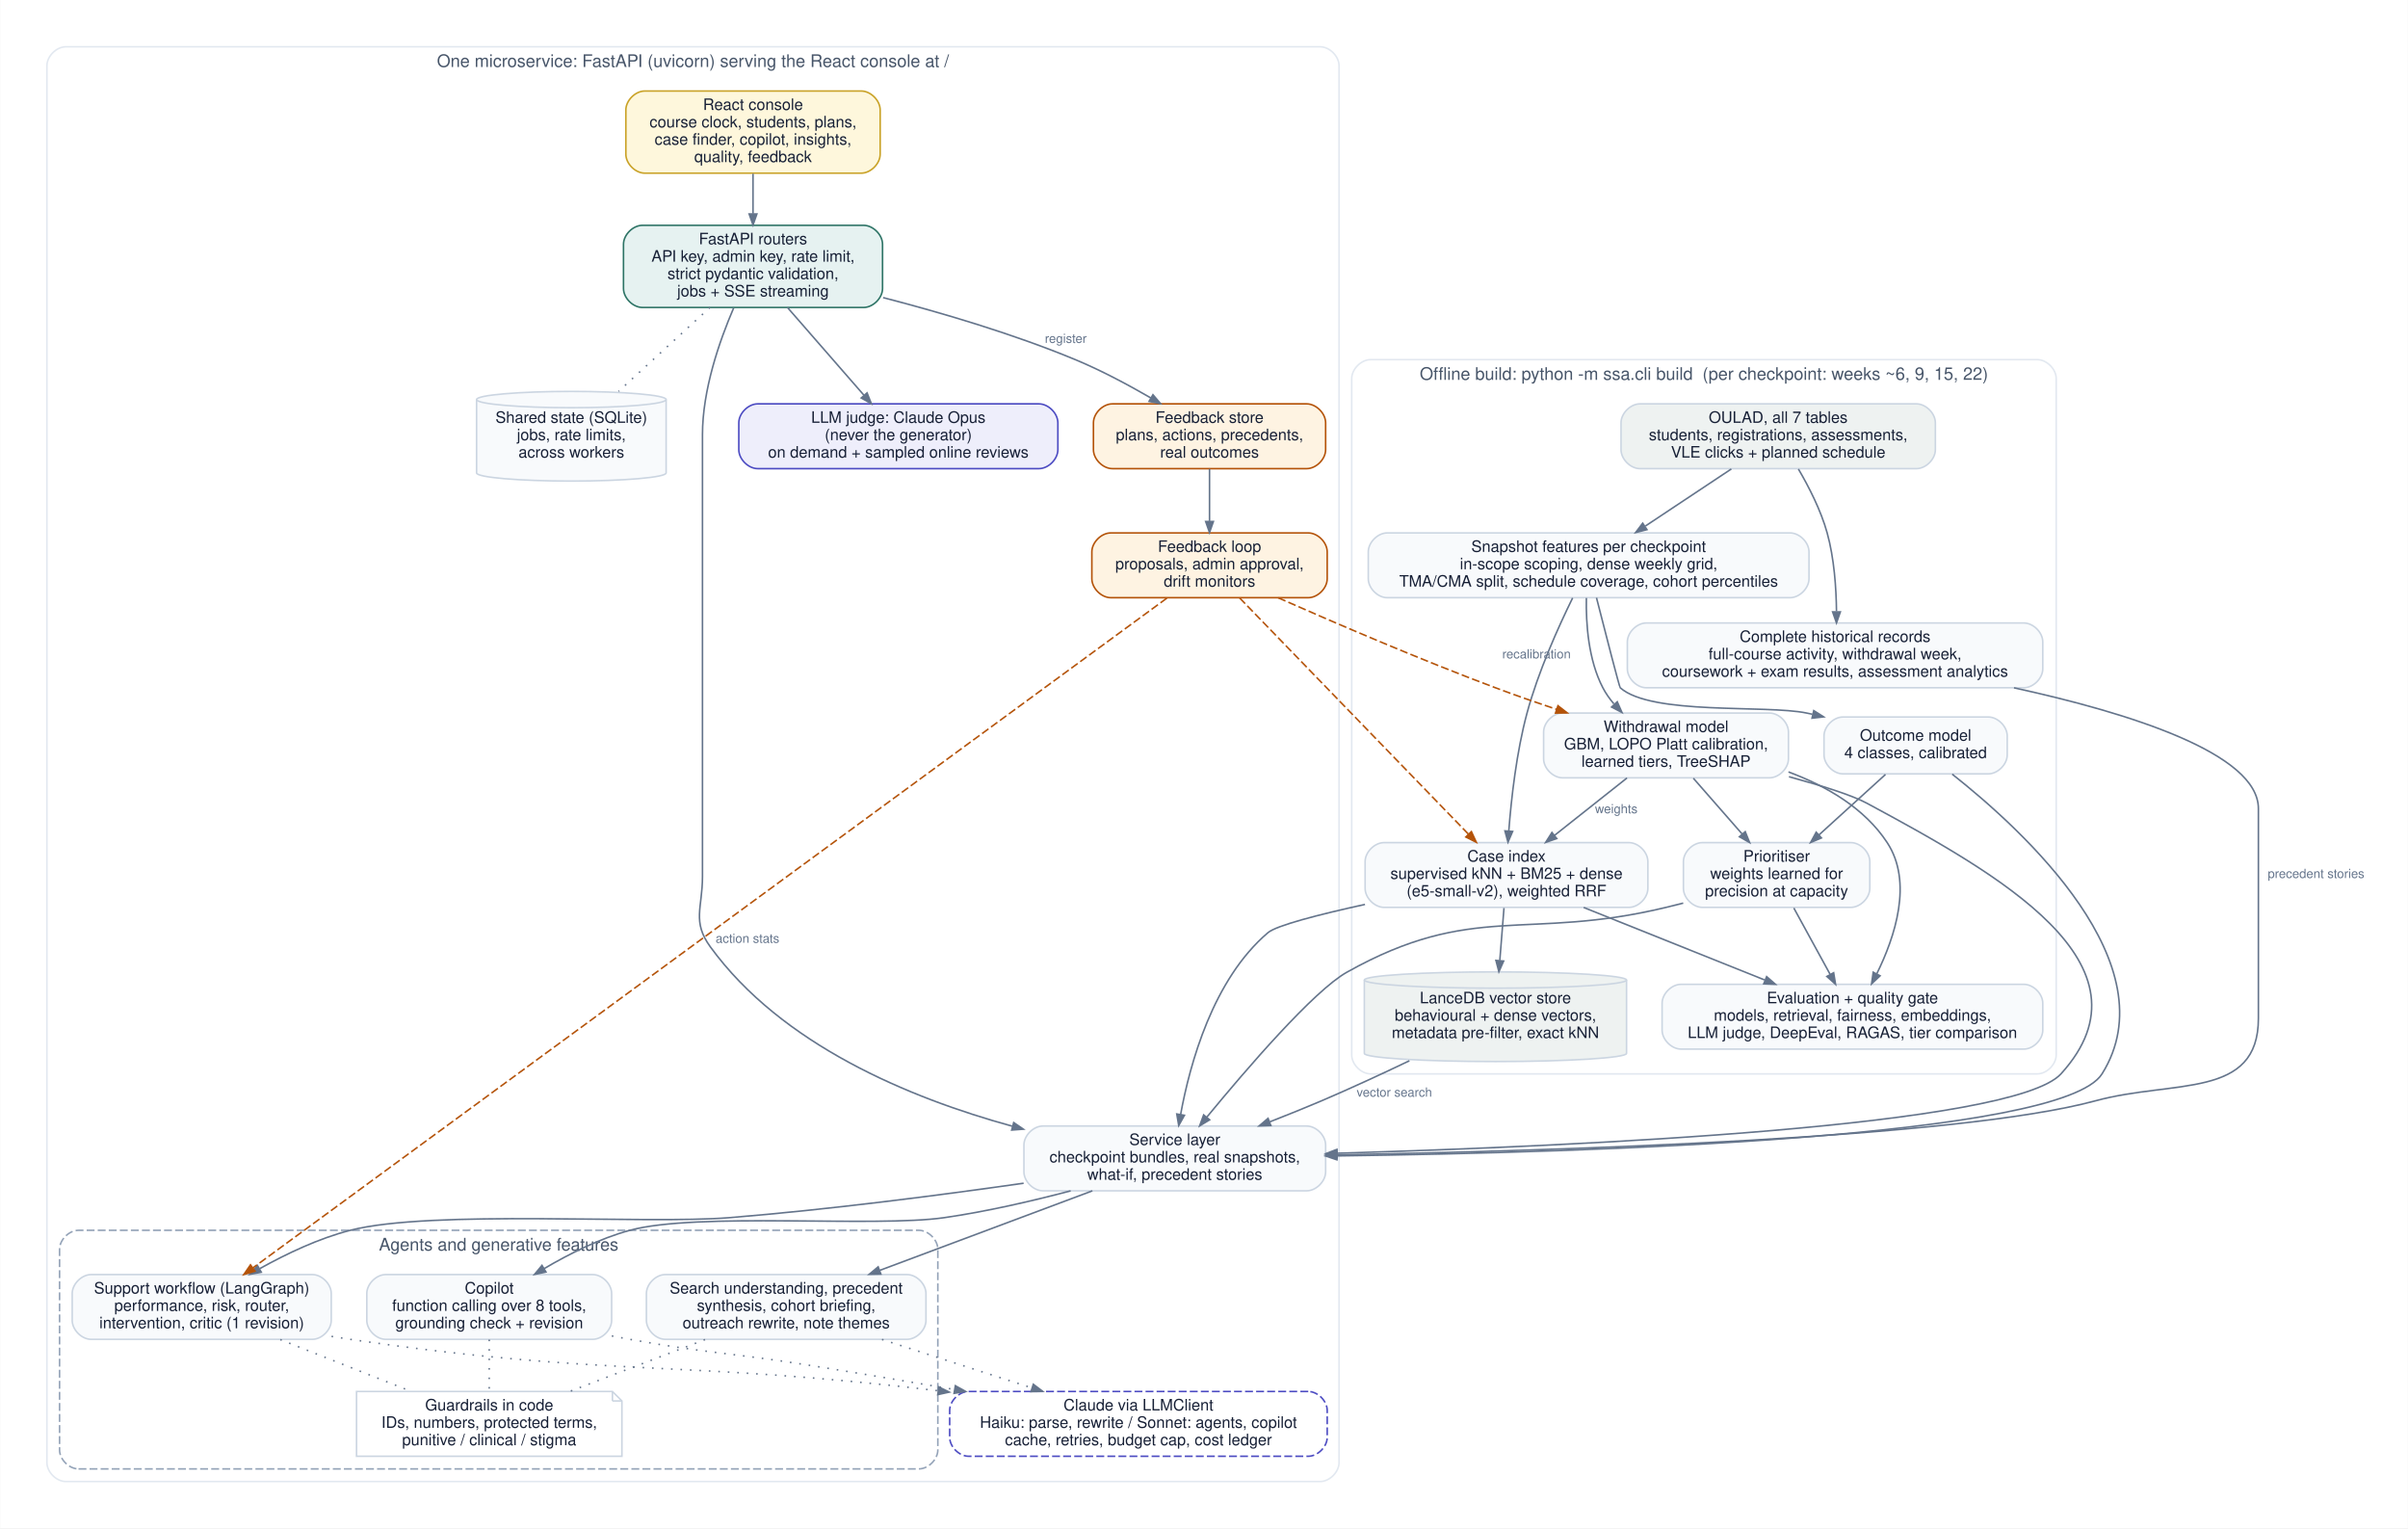
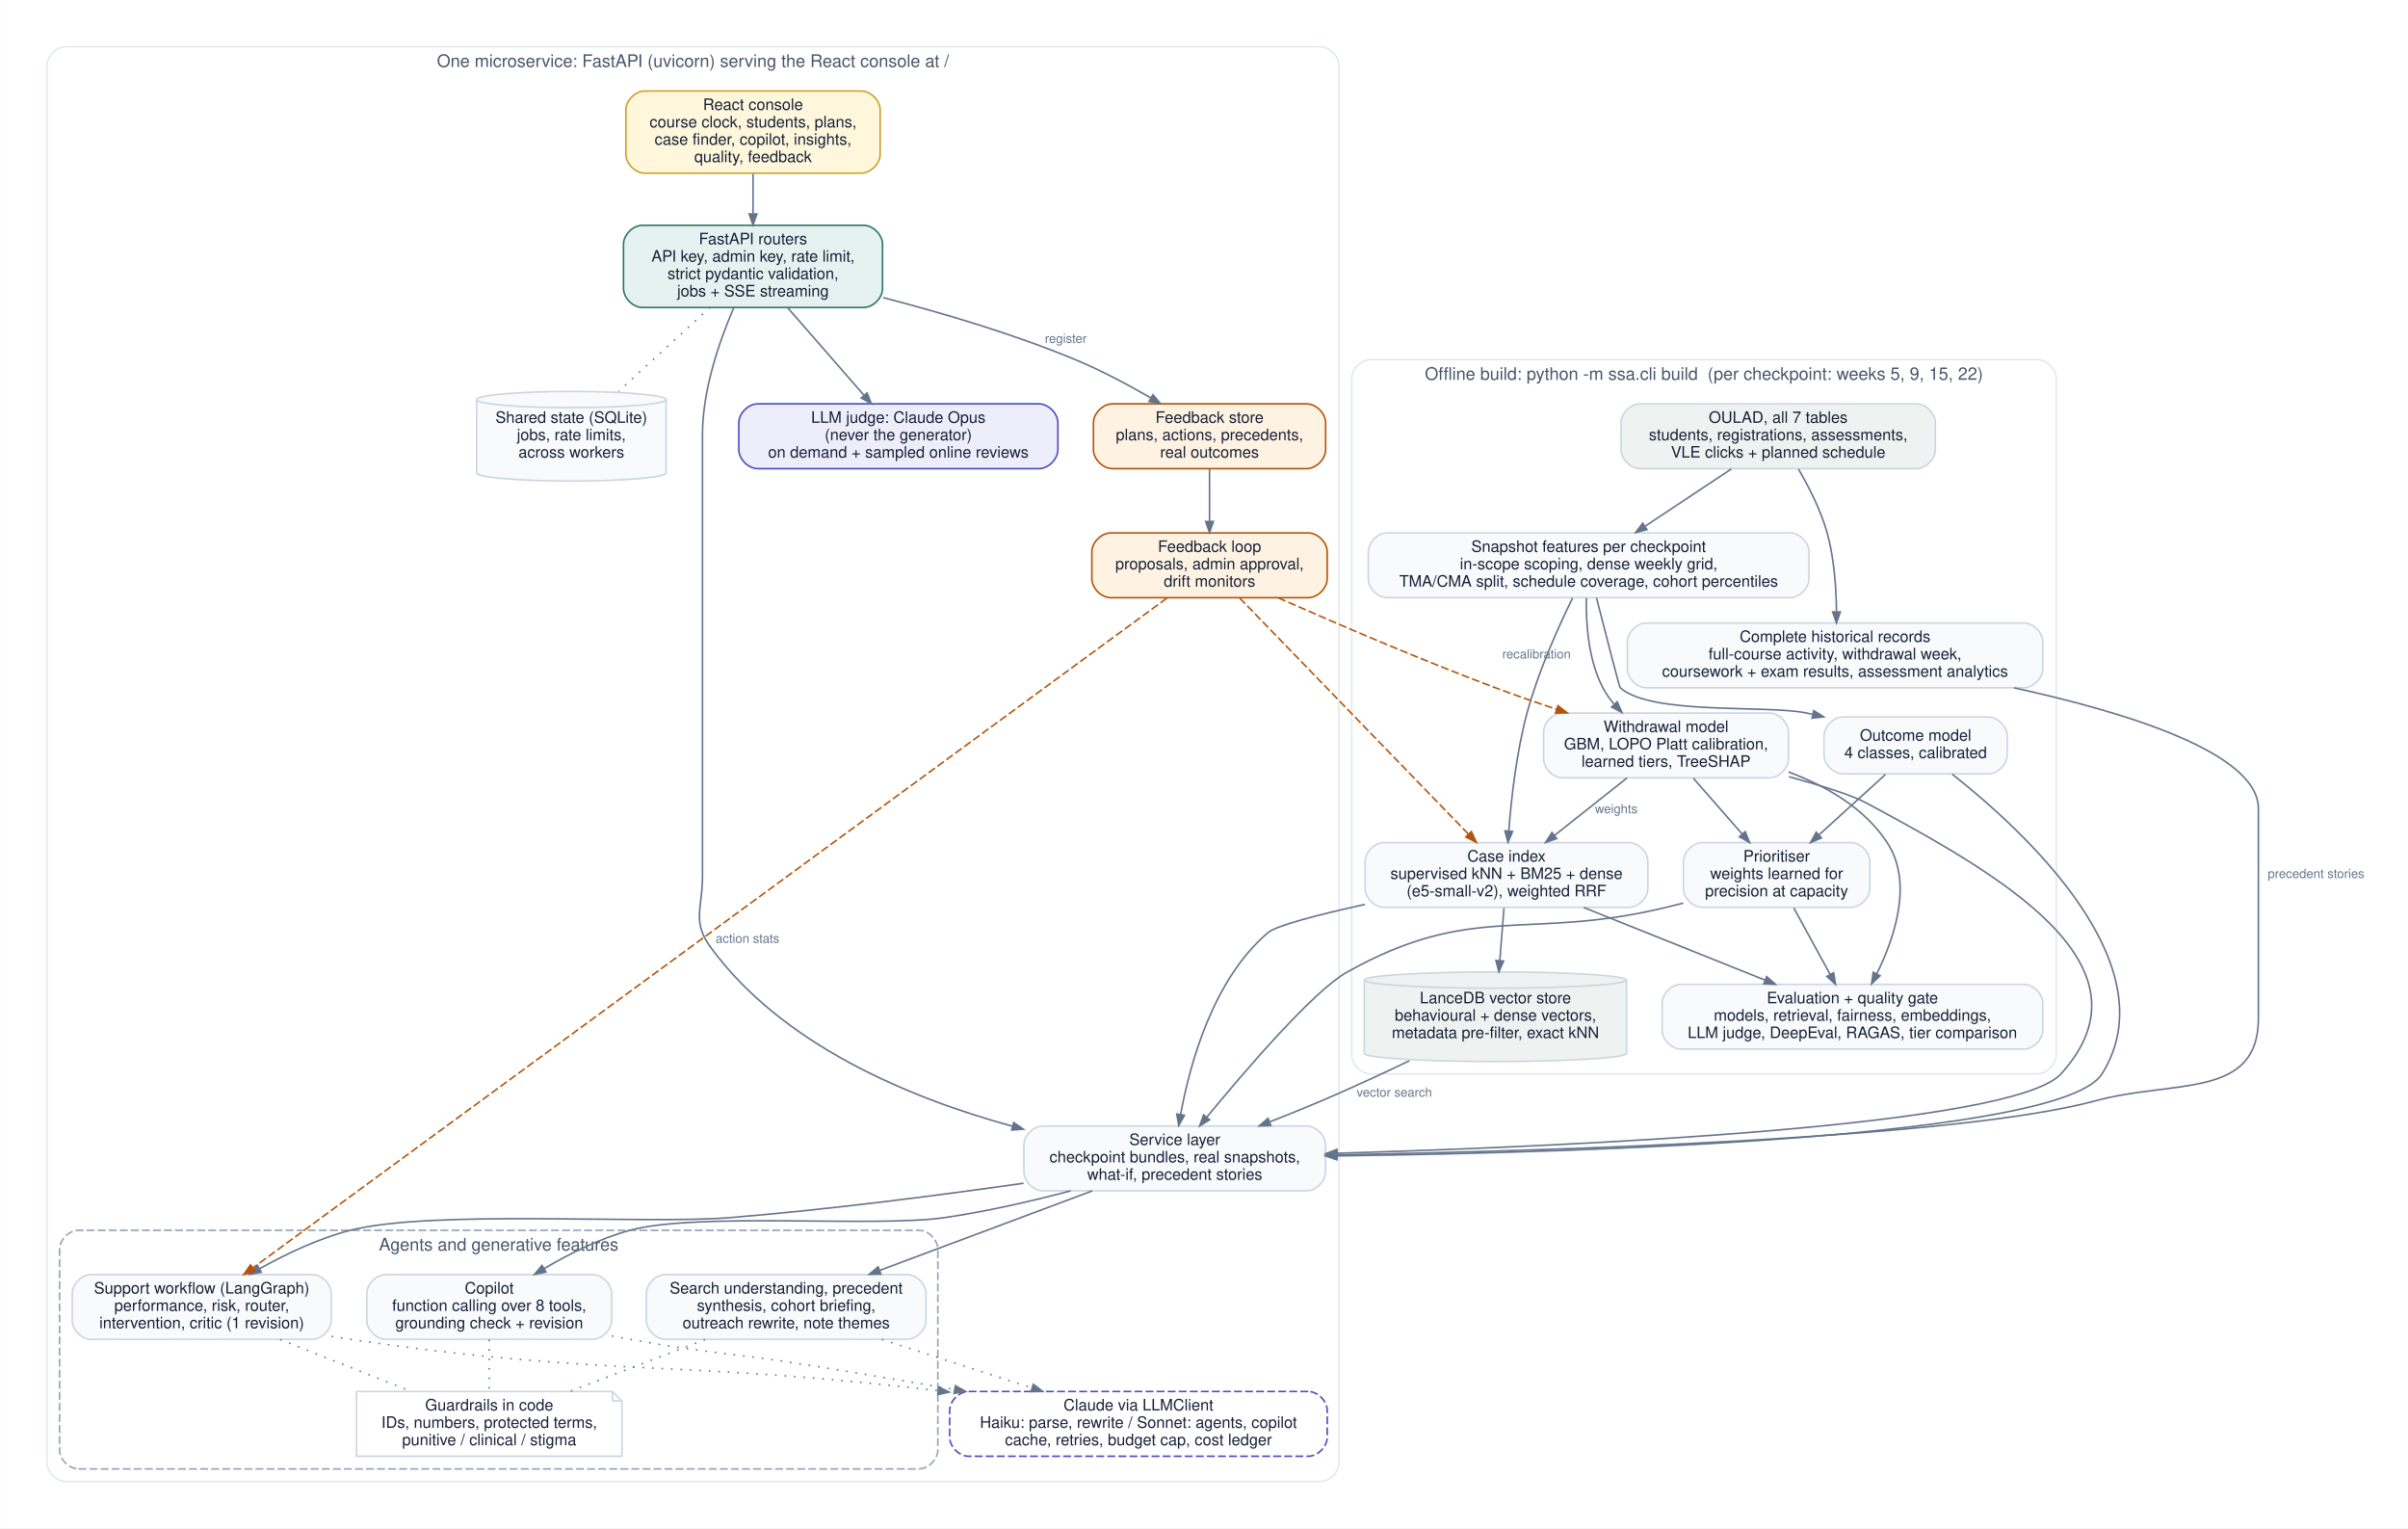
<svg xmlns="http://www.w3.org/2000/svg" width="1524pt" height="967pt" viewBox="0.00 0.00 1524.20 967.26">
  <g id="graph0" class="graph" transform="scale(1 1) rotate(0) translate(21.6 945.66)">
    <polygon fill="white" stroke="transparent" points="-21.6,21.6 -21.6,-945.66 1502.6,-945.66 1502.6,21.6 -21.6,21.6" />
    <g id="clust1" class="cluster">
      <path fill="white" stroke="#e2e8f0" d="M846,-266C846,-266 1268,-266 1268,-266 1274,-266 1280,-272 1280,-278 1280,-278 1280,-706.06 1280,-706.06 1280,-712.06 1274,-718.06 1268,-718.06 1268,-718.06 846,-718.06 846,-718.06 840,-718.06 834,-712.06 834,-706.06 834,-706.06 834,-278 834,-278 834,-272 840,-266 846,-266" />
-       <text text-anchor="middle" x="1057" y="-705.26" font-family="Helvetica,sans-Serif" font-size="11.00" fill="#475569">Offline build: python -m ssa.cli build  (per checkpoint: weeks ~6, 9, 15, 22)</text>
+       <text text-anchor="middle" x="1057" y="-705.26" font-family="Helvetica,sans-Serif" font-size="11.00" fill="#475569">Offline build: python -m ssa.cli build  (per checkpoint: weeks 5, 9, 15, 22)</text>
    </g>
    <g id="clust2" class="cluster">
      <path fill="white" stroke="#e2e8f0" d="M20,-8C20,-8 814,-8 814,-8 820,-8 826,-14 826,-20 826,-20 826,-904.06 826,-904.06 826,-910.06 820,-916.06 814,-916.06 814,-916.06 20,-916.06 20,-916.06 14,-916.06 8,-910.06 8,-904.06 8,-904.06 8,-20 8,-20 8,-14 14,-8 20,-8" />
      <text text-anchor="middle" x="417" y="-903.26" font-family="Helvetica,sans-Serif" font-size="11.00" fill="#475569">One microservice: FastAPI (uvicorn) serving the React console at /</text>
    </g>
    <g id="clust3" class="cluster">
      <path fill="white" stroke="#94a3b8" stroke-dasharray="5,2" d="M28,-16C28,-16 560,-16 560,-16 566,-16 572,-22 572,-28 572,-28 572,-155 572,-155 572,-161 566,-167 560,-167 560,-167 28,-167 28,-167 22,-167 16,-161 16,-155 16,-155 16,-28 16,-28 16,-22 22,-16 28,-16" />
      <text text-anchor="middle" x="294" y="-154.2" font-family="Helvetica,sans-Serif" font-size="11.00" fill="#475569">Agents and generative features</text>
    </g>
    <g id="node1" class="node">
      <path fill="#eef2f1" stroke="#cbd5e1" d="M1191.5,-690.06C1191.5,-690.06 1016.5,-690.06 1016.5,-690.06 1010.5,-690.06 1004.5,-684.06 1004.5,-678.06 1004.5,-678.06 1004.5,-661.06 1004.5,-661.06 1004.5,-655.06 1010.5,-649.06 1016.5,-649.06 1016.5,-649.06 1191.5,-649.06 1191.5,-649.06 1197.5,-649.06 1203.5,-655.06 1203.5,-661.06 1203.5,-661.06 1203.5,-678.06 1203.5,-678.06 1203.5,-684.06 1197.5,-690.06 1191.5,-690.06" />
      <text text-anchor="middle" x="1104" y="-678.06" font-family="Helvetica,sans-Serif" font-size="10.00" fill="#172036">OULAD, all 7 tables</text>
      <text text-anchor="middle" x="1104" y="-667.06" font-family="Helvetica,sans-Serif" font-size="10.00" fill="#172036">students, registrations, assessments,</text>
      <text text-anchor="middle" x="1104" y="-656.06" font-family="Helvetica,sans-Serif" font-size="10.00" fill="#172036">VLE clicks + planned schedule</text>
    </g>
    <g id="node2" class="node">
      <path fill="#f8fafc" stroke="#cbd5e1" d="M1111.5,-608.38C1111.5,-608.38 856.5,-608.38 856.5,-608.38 850.5,-608.38 844.5,-602.38 844.5,-596.38 844.5,-596.38 844.5,-579.38 844.5,-579.38 844.5,-573.38 850.5,-567.38 856.5,-567.38 856.5,-567.38 1111.5,-567.38 1111.5,-567.38 1117.5,-567.38 1123.5,-573.38 1123.5,-579.38 1123.5,-579.38 1123.5,-596.38 1123.5,-596.38 1123.5,-602.38 1117.5,-608.38 1111.5,-608.38" />
      <text text-anchor="middle" x="984" y="-596.38" font-family="Helvetica,sans-Serif" font-size="10.00" fill="#172036">Snapshot features per checkpoint</text>
      <text text-anchor="middle" x="984" y="-585.38" font-family="Helvetica,sans-Serif" font-size="10.00" fill="#172036">in-scope scoping, dense weekly grid,</text>
      <text text-anchor="middle" x="984" y="-574.38" font-family="Helvetica,sans-Serif" font-size="10.00" fill="#172036">TMA/CMA split, schedule coverage, cohort percentiles</text>
    </g>
    <g id="edge1" class="edge">
      <path fill="none" stroke="#64748b" d="M1074.34,-648.86C1057.89,-637.95 1037.33,-624.29 1019.97,-612.76" />
      <polygon fill="#64748b" stroke="#64748b" points="1020.92,-610.45 1013.74,-608.62 1018.21,-614.54 1020.92,-610.45" />
    </g>
    <g id="node3" class="node">
      <path fill="#f8fafc" stroke="#cbd5e1" d="M1259.5,-551.38C1259.5,-551.38 1020.5,-551.38 1020.5,-551.38 1014.5,-551.38 1008.5,-545.38 1008.5,-539.38 1008.5,-539.38 1008.5,-522.38 1008.5,-522.38 1008.5,-516.38 1014.5,-510.38 1020.5,-510.38 1020.5,-510.38 1259.5,-510.38 1259.5,-510.38 1265.5,-510.38 1271.5,-516.38 1271.5,-522.38 1271.5,-522.38 1271.5,-539.38 1271.5,-539.38 1271.5,-545.38 1265.5,-551.38 1259.5,-551.38" />
      <text text-anchor="middle" x="1140" y="-539.38" font-family="Helvetica,sans-Serif" font-size="10.00" fill="#172036">Complete historical records</text>
      <text text-anchor="middle" x="1140" y="-528.38" font-family="Helvetica,sans-Serif" font-size="10.00" fill="#172036">full-course activity, withdrawal week,</text>
      <text text-anchor="middle" x="1140" y="-517.38" font-family="Helvetica,sans-Serif" font-size="10.00" fill="#172036">coursework + exam results, assessment analytics</text>
    </g>
    <g id="edge2" class="edge">
      <path fill="none" stroke="#64748b" d="M1116.8,-648.8C1123.47,-637.45 1131.04,-622.65 1135,-608.38 1139.45,-592.32 1140.74,-573.67 1140.9,-558.81" />
      <polygon fill="#64748b" stroke="#64748b" points="1143.35,-558.41 1140.9,-551.42 1138.45,-558.42 1143.35,-558.41" />
    </g>
    <g id="node4" class="node">
      <path fill="#f8fafc" stroke="#cbd5e1" d="M1098.5,-494.38C1098.5,-494.38 967.5,-494.38 967.5,-494.38 961.5,-494.38 955.5,-488.38 955.5,-482.38 955.5,-482.38 955.5,-465.38 955.5,-465.38 955.5,-459.38 961.5,-453.38 967.5,-453.38 967.5,-453.38 1098.5,-453.38 1098.5,-453.38 1104.5,-453.38 1110.5,-459.38 1110.5,-465.38 1110.5,-465.38 1110.5,-482.38 1110.5,-482.38 1110.5,-488.38 1104.5,-494.38 1098.5,-494.38" />
      <text text-anchor="middle" x="1033" y="-482.38" font-family="Helvetica,sans-Serif" font-size="10.00" fill="#172036">Withdrawal model</text>
      <text text-anchor="middle" x="1033" y="-471.38" font-family="Helvetica,sans-Serif" font-size="10.00" fill="#172036">GBM, LOPO Platt calibration,</text>
      <text text-anchor="middle" x="1033" y="-460.38" font-family="Helvetica,sans-Serif" font-size="10.00" fill="#172036">learned tiers, TreeSHAP</text>
    </g>
    <g id="edge3" class="edge">
      <path fill="none" stroke="#64748b" d="M982.57,-567.21C982.24,-551.06 983.78,-528.04 993,-510.38 994.88,-506.77 997.28,-503.37 999.98,-500.19" />
      <polygon fill="#64748b" stroke="#64748b" points="1002.1,-501.52 1005.1,-494.74 998.52,-498.17 1002.1,-501.52" />
    </g>
    <g id="node5" class="node">
      <path fill="#f8fafc" stroke="#cbd5e1" d="M1237,-491.88C1237,-491.88 1145,-491.88 1145,-491.88 1139,-491.88 1133,-485.88 1133,-479.88 1133,-479.88 1133,-467.88 1133,-467.88 1133,-461.88 1139,-455.88 1145,-455.88 1145,-455.88 1237,-455.88 1237,-455.88 1243,-455.88 1249,-461.88 1249,-467.88 1249,-467.88 1249,-479.88 1249,-479.88 1249,-485.88 1243,-491.88 1237,-491.88" />
      <text text-anchor="middle" x="1191" y="-476.88" font-family="Helvetica,sans-Serif" font-size="10.00" fill="#172036">Outcome model</text>
      <text text-anchor="middle" x="1191" y="-465.88" font-family="Helvetica,sans-Serif" font-size="10.00" fill="#172036">4 classes, calibrated</text>
    </g>
    <g id="edge4" class="edge">
      <path fill="none" stroke="#64748b" d="M988.97,-567.34C994.71,-544.83 1003.45,-510.86 1004,-510.38 1023.81,-492.83 1096.09,-499.76 1122,-494.38 1123.21,-494.12 1124.44,-493.86 1125.67,-493.59" />
      <polygon fill="#64748b" stroke="#64748b" points="1126.52,-495.91 1132.79,-491.95 1125.42,-491.13 1126.52,-495.91" />
    </g>
    <g id="node7" class="node">
      <path fill="#f8fafc" stroke="#cbd5e1" d="M1009.5,-412.38C1009.5,-412.38 854.5,-412.38 854.5,-412.38 848.5,-412.38 842.5,-406.38 842.5,-400.38 842.5,-400.38 842.5,-383.38 842.5,-383.38 842.5,-377.38 848.5,-371.38 854.5,-371.38 854.5,-371.38 1009.5,-371.38 1009.5,-371.38 1015.5,-371.38 1021.5,-377.38 1021.5,-383.38 1021.5,-383.38 1021.5,-400.38 1021.5,-400.38 1021.5,-406.38 1015.5,-412.38 1009.5,-412.38" />
      <text text-anchor="middle" x="932" y="-400.38" font-family="Helvetica,sans-Serif" font-size="10.00" fill="#172036">Case index</text>
      <text text-anchor="middle" x="932" y="-389.38" font-family="Helvetica,sans-Serif" font-size="10.00" fill="#172036">supervised kNN + BM25 + dense</text>
      <text text-anchor="middle" x="932" y="-378.38" font-family="Helvetica,sans-Serif" font-size="10.00" fill="#172036">(e5-small-v2), weighted RRF</text>
    </g>
    <g id="edge7" class="edge">
      <path fill="none" stroke="#64748b" d="M973.86,-567.22C964.84,-548.87 952.03,-520.46 945,-494.38 938.33,-469.63 935.05,-440.53 933.46,-419.85" />
      <polygon fill="#64748b" stroke="#64748b" points="935.88,-419.45 932.94,-412.64 931,-419.8 935.88,-419.45" />
    </g>
    <g id="node13" class="node">
      <path fill="#f8fafc" stroke="#cbd5e1" d="M805.5,-233C805.5,-233 638.5,-233 638.5,-233 632.5,-233 626.5,-227 626.5,-221 626.5,-221 626.5,-204 626.5,-204 626.5,-198 632.5,-192 638.5,-192 638.5,-192 805.5,-192 805.5,-192 811.5,-192 817.5,-198 817.5,-204 817.5,-204 817.5,-221 817.5,-221 817.5,-227 811.5,-233 805.5,-233" />
      <text text-anchor="middle" x="722" y="-221" font-family="Helvetica,sans-Serif" font-size="10.00" fill="#172036">Service layer</text>
      <text text-anchor="middle" x="722" y="-210" font-family="Helvetica,sans-Serif" font-size="10.00" fill="#172036">checkpoint bundles, real snapshots,</text>
      <text text-anchor="middle" x="722" y="-199" font-family="Helvetica,sans-Serif" font-size="10.00" fill="#172036">what-if, precedent stories</text>
    </g>
    <g id="edge33" class="edge">
      <path fill="none" stroke="#64748b" d="M1253.27,-510.34C1326.41,-494.39 1408,-468.78 1408,-433.88 1408,-433.88 1408,-433.88 1408,-301.19 1408,-249.87 1354.53,-262.44 1305,-249 1217.42,-225.24 967.34,-217.35 824.78,-214.76" />
      <polygon fill="#64748b" stroke="#64748b" points="824.7,-212.3 817.65,-214.63 824.61,-217.2 824.7,-212.3" />
      <text text-anchor="middle" x="1444.5" y="-389.98" font-family="Helvetica,sans-Serif" font-size="8.00" fill="#64748b">precedent stories</text>
    </g>
    <g id="node6" class="node">
      <path fill="#f8fafc" stroke="#cbd5e1" d="M1150,-412.38C1150,-412.38 1056,-412.38 1056,-412.38 1050,-412.38 1044,-406.38 1044,-400.38 1044,-400.38 1044,-383.38 1044,-383.38 1044,-377.38 1050,-371.38 1056,-371.38 1056,-371.38 1150,-371.38 1150,-371.38 1156,-371.38 1162,-377.38 1162,-383.38 1162,-383.38 1162,-400.38 1162,-400.38 1162,-406.38 1156,-412.38 1150,-412.38" />
      <text text-anchor="middle" x="1103" y="-400.38" font-family="Helvetica,sans-Serif" font-size="10.00" fill="#172036">Prioritiser</text>
      <text text-anchor="middle" x="1103" y="-389.38" font-family="Helvetica,sans-Serif" font-size="10.00" fill="#172036">weights learned for</text>
      <text text-anchor="middle" x="1103" y="-378.38" font-family="Helvetica,sans-Serif" font-size="10.00" fill="#172036">precision at capacity</text>
    </g>
    <g id="edge5" class="edge">
      <path fill="none" stroke="#64748b" d="M1050.3,-453.1C1059.63,-442.44 1071.23,-429.19 1081.17,-417.83" />
      <polygon fill="#64748b" stroke="#64748b" points="1083.13,-419.3 1085.9,-412.42 1079.44,-416.08 1083.13,-419.3" />
    </g>
    <g id="edge8" class="edge">
      <path fill="none" stroke="#64748b" d="M1008.29,-453.3C994.48,-442.36 977.14,-428.63 962.48,-417.02" />
      <polygon fill="#64748b" stroke="#64748b" points="963.81,-414.95 956.8,-412.52 960.77,-418.79 963.81,-414.95" />
      <text text-anchor="middle" x="1001.5" y="-430.98" font-family="Helvetica,sans-Serif" font-size="8.00" fill="#64748b">weights</text>
    </g>
    <g id="node9" class="node">
      <path fill="#f8fafc" stroke="#cbd5e1" d="M1259.5,-322.69C1259.5,-322.69 1042.5,-322.69 1042.5,-322.69 1036.5,-322.69 1030.5,-316.69 1030.5,-310.69 1030.5,-310.69 1030.5,-293.69 1030.5,-293.69 1030.5,-287.69 1036.5,-281.69 1042.5,-281.69 1042.5,-281.69 1259.5,-281.69 1259.5,-281.69 1265.5,-281.69 1271.5,-287.69 1271.5,-293.69 1271.5,-293.69 1271.5,-310.69 1271.5,-310.69 1271.5,-316.69 1265.5,-322.69 1259.5,-322.69" />
      <text text-anchor="middle" x="1151" y="-310.69" font-family="Helvetica,sans-Serif" font-size="10.00" fill="#172036">Evaluation + quality gate</text>
      <text text-anchor="middle" x="1151" y="-299.69" font-family="Helvetica,sans-Serif" font-size="10.00" fill="#172036">models, retrieval, fairness, embeddings,</text>
      <text text-anchor="middle" x="1151" y="-288.69" font-family="Helvetica,sans-Serif" font-size="10.00" fill="#172036">LLM judge, DeepEval, RAGAS, tier comparison</text>
    </g>
    <g id="edge10" class="edge">
      <path fill="none" stroke="#64748b" d="M1110.5,-457.1C1134.65,-448.15 1158.68,-434.17 1173,-412.38 1189.41,-387.41 1178,-352.82 1166.38,-329.31" />
      <polygon fill="#64748b" stroke="#64748b" points="1168.5,-328.08 1163.11,-322.99 1164.15,-330.33 1168.5,-328.08" />
    </g>
    <g id="edge28" class="edge">
      <path fill="none" stroke="#64748b" d="M1110.83,-454.08C1131.51,-448.43 1150.68,-442.4 1160,-437.38 1242.53,-392.9 1346.13,-335.31 1283,-266 1252.83,-232.87 978.49,-220.27 824.94,-215.79" />
      <polygon fill="#64748b" stroke="#64748b" points="824.79,-213.33 817.72,-215.58 824.65,-218.23 824.79,-213.33" />
    </g>
    <g id="edge6" class="edge">
      <path fill="none" stroke="#64748b" d="M1171.91,-455.52C1159.59,-444.32 1143.39,-429.59 1129.79,-417.23" />
      <polygon fill="#64748b" stroke="#64748b" points="1131.36,-415.34 1124.53,-412.45 1128.06,-418.97 1131.36,-415.34" />
    </g>
    <g id="edge29" class="edge">
      <path fill="none" stroke="#64748b" d="M1214.15,-455.7C1259.52,-419.9 1352.11,-334.87 1309,-266 1283.79,-225.73 986.16,-216.26 824.68,-214.09" />
      <polygon fill="#64748b" stroke="#64748b" points="824.6,-211.64 817.57,-214 824.54,-216.54 824.6,-211.64" />
    </g>
    <g id="edge11" class="edge">
      <path fill="none" stroke="#64748b" d="M1113.89,-370.98C1120.69,-358.56 1129.51,-342.44 1136.85,-329.04" />
      <polygon fill="#64748b" stroke="#64748b" points="1139.1,-330.02 1140.32,-322.7 1134.81,-327.67 1139.1,-330.02" />
    </g>
    <g id="edge30" class="edge">
      <path fill="none" stroke="#64748b" d="M1043.88,-374.09C1040.21,-373.14 1036.56,-372.23 1033,-371.38 943.93,-349.96 910.94,-375.12 831,-330.38 810.03,-318.64 767.53,-269.28 742.24,-238.58" />
      <polygon fill="#64748b" stroke="#64748b" points="744.06,-236.93 737.73,-233.08 740.28,-240.04 744.06,-236.93" />
    </g>
    <g id="node8" class="node">
      <path fill="#eef2f1" stroke="#cbd5e1" d="M1008,-325.4C1008,-328.25 970.8,-330.56 925,-330.56 879.2,-330.56 842,-328.25 842,-325.4 842,-325.4 842,-278.97 842,-278.97 842,-276.12 879.2,-273.81 925,-273.81 970.8,-273.81 1008,-276.12 1008,-278.97 1008,-278.97 1008,-325.4 1008,-325.4" />
      <path fill="none" stroke="#cbd5e1" d="M1008,-325.4C1008,-322.56 970.8,-320.25 925,-320.25 879.2,-320.25 842,-322.56 842,-325.4" />
      <text text-anchor="middle" x="925" y="-310.69" font-family="Helvetica,sans-Serif" font-size="10.00" fill="#172036">LanceDB vector store</text>
      <text text-anchor="middle" x="925" y="-299.69" font-family="Helvetica,sans-Serif" font-size="10.00" fill="#172036">behavioural + dense vectors,</text>
      <text text-anchor="middle" x="925" y="-288.69" font-family="Helvetica,sans-Serif" font-size="10.00" fill="#172036">metadata pre-filter, exact kNN</text>
    </g>
    <g id="edge9" class="edge">
      <path fill="none" stroke="#64748b" d="M930.41,-370.98C929.63,-361.2 928.67,-349.12 927.77,-337.88" />
      <polygon fill="#64748b" stroke="#64748b" points="930.19,-337.43 927.19,-330.65 925.31,-337.82 930.19,-337.43" />
    </g>
    <g id="edge12" class="edge">
      <path fill="none" stroke="#64748b" d="M980.88,-371.31C1014.79,-357.72 1060.05,-339.61 1095.35,-325.47" />
      <polygon fill="#64748b" stroke="#64748b" points="1096.69,-327.57 1102.27,-322.7 1094.86,-323.02 1096.69,-327.57" />
    </g>
    <g id="edge31" class="edge">
      <path fill="none" stroke="#64748b" d="M842.41,-373.26C813.01,-366.81 786.42,-359.97 781,-355.38 746.21,-325.85 731.57,-272.43 725.69,-240.24" />
      <polygon fill="#64748b" stroke="#64748b" points="728.1,-239.8 724.5,-233.32 723.27,-240.63 728.1,-239.8" />
    </g>
    <g id="edge32" class="edge">
      <path fill="none" stroke="#64748b" d="M870.55,-274.32C852.96,-265.92 833.27,-256.81 815,-249 804.47,-244.5 793.16,-239.95 782.19,-235.68" />
      <polygon fill="#64748b" stroke="#64748b" points="782.82,-233.3 775.4,-233.06 781.05,-237.87 782.82,-233.3" />
      <text text-anchor="middle" x="861" y="-251.6" font-family="Helvetica,sans-Serif" font-size="8.00" fill="#64748b">vector search</text>
    </g>
    <g id="node10" class="node">
      <path fill="#fef7dc" stroke="#c9a227" d="M523.5,-888.06C523.5,-888.06 386.5,-888.06 386.5,-888.06 380.5,-888.06 374.5,-882.06 374.5,-876.06 374.5,-876.06 374.5,-848.06 374.5,-848.06 374.5,-842.06 380.5,-836.06 386.5,-836.06 386.5,-836.06 523.5,-836.06 523.5,-836.06 529.5,-836.06 535.5,-842.06 535.5,-848.06 535.5,-848.06 535.5,-876.06 535.5,-876.06 535.5,-882.06 529.5,-888.06 523.5,-888.06" />
      <text text-anchor="middle" x="455" y="-876.06" font-family="Helvetica,sans-Serif" font-size="10.00" fill="#172036">React console</text>
      <text text-anchor="middle" x="455" y="-865.06" font-family="Helvetica,sans-Serif" font-size="10.00" fill="#172036">course clock, students, plans,</text>
      <text text-anchor="middle" x="455" y="-854.06" font-family="Helvetica,sans-Serif" font-size="10.00" fill="#172036">case finder, copilot, insights,</text>
      <text text-anchor="middle" x="455" y="-843.06" font-family="Helvetica,sans-Serif" font-size="10.00" fill="#172036">quality, feedback</text>
    </g>
    <g id="node11" class="node">
      <path fill="#e6f2f1" stroke="#2e7466" d="M525,-803.06C525,-803.06 385,-803.06 385,-803.06 379,-803.06 373,-797.06 373,-791.06 373,-791.06 373,-763.06 373,-763.06 373,-757.06 379,-751.06 385,-751.06 385,-751.06 525,-751.06 525,-751.06 531,-751.06 537,-757.06 537,-763.06 537,-763.06 537,-791.06 537,-791.06 537,-797.06 531,-803.06 525,-803.06" />
      <text text-anchor="middle" x="455" y="-791.06" font-family="Helvetica,sans-Serif" font-size="10.00" fill="#172036">FastAPI routers</text>
      <text text-anchor="middle" x="455" y="-780.06" font-family="Helvetica,sans-Serif" font-size="10.00" fill="#172036">API key, admin key, rate limit,</text>
      <text text-anchor="middle" x="455" y="-769.06" font-family="Helvetica,sans-Serif" font-size="10.00" fill="#172036">strict pydantic validation,</text>
      <text text-anchor="middle" x="455" y="-758.06" font-family="Helvetica,sans-Serif" font-size="10.00" fill="#172036">jobs + SSE streaming</text>
    </g>
    <g id="edge13" class="edge">
      <path fill="none" stroke="#64748b" d="M455,-835.71C455,-827.74 455,-818.84 455,-810.46" />
      <polygon fill="#64748b" stroke="#64748b" points="457.45,-810.26 455,-803.26 452.55,-810.26 457.45,-810.26" />
    </g>
    <g id="node12" class="node">
      <path fill="#f8fafc" stroke="#cbd5e1" d="M400,-692.78C400,-695.63 373.11,-697.94 340,-697.94 306.89,-697.94 280,-695.63 280,-692.78 280,-692.78 280,-646.35 280,-646.35 280,-643.5 306.89,-641.19 340,-641.19 373.11,-641.19 400,-643.5 400,-646.35 400,-646.35 400,-692.78 400,-692.78" />
      <path fill="none" stroke="#cbd5e1" d="M400,-692.78C400,-689.93 373.11,-687.62 340,-687.62 306.89,-687.62 280,-689.93 280,-692.78" />
      <text text-anchor="middle" x="340" y="-678.06" font-family="Helvetica,sans-Serif" font-size="10.00" fill="#172036">Shared state (SQLite)</text>
      <text text-anchor="middle" x="340" y="-667.06" font-family="Helvetica,sans-Serif" font-size="10.00" fill="#172036">jobs, rate limits,</text>
      <text text-anchor="middle" x="340" y="-656.06" font-family="Helvetica,sans-Serif" font-size="10.00" fill="#172036">across workers</text>
    </g>
    <g id="edge27" class="edge">
      <path fill="none" stroke="#64748b" stroke-dasharray="1,5" d="M427.75,-751.06C410.34,-735.1 387.78,-714.39 369.88,-697.98" />
    </g>
    <g id="edge14" class="edge">
      <path fill="none" stroke="#64748b" d="M442.72,-750.7C433.7,-729.72 423,-698.89 423,-670.56 423,-670.56 423,-670.56 423,-390.88 423,-370.97 416.29,-362.47 428,-346.38 473,-284.54 553.62,-250.87 619.07,-232.91" />
      <polygon fill="#64748b" stroke="#64748b" points="620.03,-235.19 626.16,-231.01 618.76,-230.45 620.03,-235.19" />
    </g>
    <g id="node19" class="node">
      <path fill="#eeeefb" stroke="#4c4bc2" d="M636,-690.06C636,-690.06 458,-690.06 458,-690.06 452,-690.06 446,-684.06 446,-678.06 446,-678.06 446,-661.06 446,-661.06 446,-655.06 452,-649.06 458,-649.06 458,-649.06 636,-649.06 636,-649.06 642,-649.06 648,-655.06 648,-661.06 648,-661.06 648,-678.06 648,-678.06 648,-684.06 642,-690.06 636,-690.06" />
      <text text-anchor="middle" x="547" y="-678.06" font-family="Helvetica,sans-Serif" font-size="10.00" fill="#172036">LLM judge: Claude Opus</text>
      <text text-anchor="middle" x="547" y="-667.06" font-family="Helvetica,sans-Serif" font-size="10.00" fill="#172036">(never the generator)</text>
      <text text-anchor="middle" x="547" y="-656.06" font-family="Helvetica,sans-Serif" font-size="10.00" fill="#172036">on demand + sampled online reviews</text>
    </g>
    <g id="edge24" class="edge">
      <path fill="none" stroke="#64748b" d="M476.8,-751.06C491.41,-734.31 510.57,-712.34 525.18,-695.58" />
      <polygon fill="#64748b" stroke="#64748b" points="527.2,-697 529.95,-690.11 523.5,-693.78 527.2,-697" />
    </g>
    <g id="node20" class="node">
      <path fill="#fef3e2" stroke="#b45309" d="M805.5,-690.06C805.5,-690.06 682.5,-690.06 682.5,-690.06 676.5,-690.06 670.5,-684.06 670.5,-678.06 670.5,-678.06 670.5,-661.06 670.5,-661.06 670.5,-655.06 676.5,-649.06 682.5,-649.06 682.5,-649.06 805.5,-649.06 805.5,-649.06 811.5,-649.06 817.5,-655.06 817.5,-661.06 817.5,-661.06 817.5,-678.06 817.5,-678.06 817.5,-684.06 811.5,-690.06 805.5,-690.06" />
      <text text-anchor="middle" x="744" y="-678.06" font-family="Helvetica,sans-Serif" font-size="10.00" fill="#172036">Feedback store</text>
      <text text-anchor="middle" x="744" y="-667.06" font-family="Helvetica,sans-Serif" font-size="10.00" fill="#172036">plans, actions, precedents,</text>
      <text text-anchor="middle" x="744" y="-656.06" font-family="Helvetica,sans-Serif" font-size="10.00" fill="#172036">real outcomes</text>
    </g>
    <g id="edge25" class="edge">
      <path fill="none" stroke="#64748b" d="M537.39,-757.3C575.14,-747.53 620.06,-734.22 659,-718.06 675.26,-711.32 692.35,-702.2 706.91,-693.76" />
      <polygon fill="#64748b" stroke="#64748b" points="708.19,-695.85 712.99,-690.19 705.71,-691.62 708.19,-695.85" />
      <text text-anchor="middle" x="653" y="-728.66" font-family="Helvetica,sans-Serif" font-size="8.00" fill="#64748b">register</text>
    </g>
    <g id="node14" class="node">
      <path fill="#f8fafc" stroke="#cbd5e1" d="M176,-139C176,-139 36,-139 36,-139 30,-139 24,-133 24,-127 24,-127 24,-110 24,-110 24,-104 30,-98 36,-98 36,-98 176,-98 176,-98 182,-98 188,-104 188,-110 188,-110 188,-127 188,-127 188,-133 182,-139 176,-139" />
      <text text-anchor="middle" x="106" y="-127" font-family="Helvetica,sans-Serif" font-size="10.00" fill="#172036">Support workflow (LangGraph)</text>
      <text text-anchor="middle" x="106" y="-116" font-family="Helvetica,sans-Serif" font-size="10.00" fill="#172036">performance, risk, router,</text>
      <text text-anchor="middle" x="106" y="-105" font-family="Helvetica,sans-Serif" font-size="10.00" fill="#172036">intervention, critic (1 revision)</text>
    </g>
    <g id="edge15" class="edge">
      <path fill="none" stroke="#64748b" d="M626.31,-196.81C571.83,-189.03 502.24,-180.05 440,-175 386.81,-170.68 251.7,-180.23 200,-167 180.14,-161.92 159.65,-152.17 142.88,-142.83" />
      <polygon fill="#64748b" stroke="#64748b" points="143.71,-140.48 136.41,-139.14 141.28,-144.74 143.71,-140.48" />
    </g>
    <g id="node15" class="node">
      <path fill="#f8fafc" stroke="#cbd5e1" d="M353.5,-139C353.5,-139 222.5,-139 222.5,-139 216.5,-139 210.5,-133 210.5,-127 210.5,-127 210.5,-110 210.5,-110 210.5,-104 216.5,-98 222.5,-98 222.5,-98 353.5,-98 353.5,-98 359.5,-98 365.5,-104 365.5,-110 365.5,-110 365.5,-127 365.5,-127 365.5,-133 359.5,-139 353.5,-139" />
      <text text-anchor="middle" x="288" y="-127" font-family="Helvetica,sans-Serif" font-size="10.00" fill="#172036">Copilot</text>
      <text text-anchor="middle" x="288" y="-116" font-family="Helvetica,sans-Serif" font-size="10.00" fill="#172036">function calling over 8 tools,</text>
      <text text-anchor="middle" x="288" y="-105" font-family="Helvetica,sans-Serif" font-size="10.00" fill="#172036">grounding check + revision</text>
    </g>
    <g id="edge16" class="edge">
      <path fill="none" stroke="#64748b" d="M656.07,-191.97C631.2,-185.41 602.51,-178.81 576,-175 532.19,-168.71 419.71,-178.6 377,-167 358.05,-161.85 338.63,-152.1 322.78,-142.77" />
      <polygon fill="#64748b" stroke="#64748b" points="323.93,-140.6 316.67,-139.09 321.4,-144.8 323.93,-140.6" />
    </g>
    <g id="node16" class="node">
      <path fill="#f8fafc" stroke="#cbd5e1" d="M552.5,-139C552.5,-139 399.5,-139 399.5,-139 393.5,-139 387.5,-133 387.5,-127 387.5,-127 387.5,-110 387.5,-110 387.5,-104 393.5,-98 399.5,-98 399.5,-98 552.5,-98 552.5,-98 558.5,-98 564.5,-104 564.5,-110 564.5,-110 564.5,-127 564.5,-127 564.5,-133 558.5,-139 552.5,-139" />
      <text text-anchor="middle" x="476" y="-127" font-family="Helvetica,sans-Serif" font-size="10.00" fill="#172036">Search understanding, precedent</text>
      <text text-anchor="middle" x="476" y="-116" font-family="Helvetica,sans-Serif" font-size="10.00" fill="#172036">synthesis, cohort briefing,</text>
      <text text-anchor="middle" x="476" y="-105" font-family="Helvetica,sans-Serif" font-size="10.00" fill="#172036">outreach rewrite, note themes</text>
    </g>
    <g id="edge17" class="edge">
      <path fill="none" stroke="#64748b" d="M669.83,-191.99C630.42,-177.25 576.29,-157.01 535.25,-141.66" />
      <polygon fill="#64748b" stroke="#64748b" points="535.93,-139.3 528.52,-139.14 534.22,-143.89 535.93,-139.3" />
    </g>
    <g id="node17" class="node">
      <polygon fill="#ffffff" stroke="#cbd5e1" points="366,-65 204,-65 204,-24 372,-24 372,-59 366,-65" />
      <polyline fill="none" stroke="#cbd5e1" points="366,-65 366,-59 " />
      <polyline fill="none" stroke="#cbd5e1" points="372,-59 366,-59 " />
      <text text-anchor="middle" x="288" y="-53" font-family="Helvetica,sans-Serif" font-size="10.00" fill="#172036">Guardrails in code</text>
      <text text-anchor="middle" x="288" y="-42" font-family="Helvetica,sans-Serif" font-size="10.00" fill="#172036">IDs, numbers, protected terms,</text>
      <text text-anchor="middle" x="288" y="-31" font-family="Helvetica,sans-Serif" font-size="10.00" fill="#172036">punitive / clinical / stigma</text>
    </g>
    <g id="edge18" class="edge">
      <path fill="none" stroke="#64748b" stroke-dasharray="1,5" d="M155.73,-97.83C181.52,-87.62 212.91,-75.21 238.64,-65.03" />
    </g>
    <g id="node18" class="node">
      <path fill="none" stroke="#4c4bc2" stroke-dasharray="5,2" d="M806.5,-65C806.5,-65 591.5,-65 591.5,-65 585.5,-65 579.5,-59 579.5,-53 579.5,-53 579.5,-36 579.5,-36 579.5,-30 585.5,-24 591.5,-24 591.5,-24 806.5,-24 806.5,-24 812.5,-24 818.5,-30 818.5,-36 818.5,-36 818.5,-53 818.5,-53 818.5,-59 812.5,-65 806.5,-65" />
      <text text-anchor="middle" x="699" y="-53" font-family="Helvetica,sans-Serif" font-size="10.00" fill="#172036">Claude via LLMClient</text>
      <text text-anchor="middle" x="699" y="-42" font-family="Helvetica,sans-Serif" font-size="10.00" fill="#172036">Haiku: parse, rewrite / Sonnet: agents, copilot</text>
      <text text-anchor="middle" x="699" y="-31" font-family="Helvetica,sans-Serif" font-size="10.00" fill="#172036">cache, retries, budget cap, cost ledger</text>
    </g>
    <g id="edge21" class="edge">
      <path fill="none" stroke="#64748b" stroke-dasharray="1,5" d="M188.18,-99.87C192.17,-99.2 196.12,-98.57 200,-98 363.54,-73.95 408.2,-85.14 571.85,-65.49" />
      <polygon fill="#64748b" stroke="#64748b" points="572.58,-67.87 579.23,-64.6 571.99,-63.01 572.58,-67.87" />
    </g>
    <g id="edge19" class="edge">
      <path fill="none" stroke="#64748b" stroke-dasharray="1,5" d="M288,-97.83C288,-87.67 288,-75.31 288,-65.15" />
    </g>
    <g id="edge22" class="edge">
      <path fill="none" stroke="#64748b" stroke-dasharray="1,5" d="M365.6,-100.15C369.45,-99.4 373.26,-98.68 377,-98 426.04,-89.1 438.77,-89.8 488,-82 518.72,-77.13 551.9,-71.54 582.65,-66.23" />
      <polygon fill="#64748b" stroke="#64748b" points="583.1,-68.64 589.58,-65.03 582.27,-63.81 583.1,-68.64" />
    </g>
    <g id="edge20" class="edge">
      <path fill="none" stroke="#64748b" stroke-dasharray="1,5" d="M424.63,-97.83C397.99,-87.62 365.56,-75.21 338.98,-65.03" />
    </g>
    <g id="edge23" class="edge">
      <path fill="none" stroke="#64748b" stroke-dasharray="1,5" d="M536.64,-97.92C566.02,-88.44 601.39,-77.02 631.61,-67.26" />
      <polygon fill="#64748b" stroke="#64748b" points="632.46,-69.56 638.37,-65.08 630.96,-64.89 632.46,-69.56" />
    </g>
    <g id="node21" class="node">
      <path fill="#fef3e2" stroke="#b45309" d="M806.5,-608.38C806.5,-608.38 681.5,-608.38 681.5,-608.38 675.5,-608.38 669.5,-602.38 669.5,-596.38 669.5,-596.38 669.5,-579.38 669.5,-579.38 669.5,-573.38 675.5,-567.38 681.5,-567.38 681.5,-567.38 806.5,-567.38 806.5,-567.38 812.5,-567.38 818.5,-573.38 818.5,-579.38 818.5,-579.38 818.5,-596.38 818.5,-596.38 818.5,-602.38 812.5,-608.38 806.5,-608.38" />
      <text text-anchor="middle" x="744" y="-596.38" font-family="Helvetica,sans-Serif" font-size="10.00" fill="#172036">Feedback loop</text>
      <text text-anchor="middle" x="744" y="-585.38" font-family="Helvetica,sans-Serif" font-size="10.00" fill="#172036">proposals, admin approval,</text>
      <text text-anchor="middle" x="744" y="-574.38" font-family="Helvetica,sans-Serif" font-size="10.00" fill="#172036">drift monitors</text>
    </g>
    <g id="edge26" class="edge">
      <path fill="none" stroke="#64748b" d="M744,-648.86C744,-638.9 744,-626.66 744,-615.84" />
      <polygon fill="#64748b" stroke="#64748b" points="746.45,-615.62 744,-608.62 741.55,-615.62 746.45,-615.62" />
    </g>
    <g id="edge36" class="edge">
      <path fill="none" stroke="#b45309" stroke-dasharray="5,2" d="M787.48,-567.31C823.9,-551.21 877.4,-528.22 925,-510.38 937.43,-505.71 950.79,-501.05 963.73,-496.71" />
      <polygon fill="#b45309" stroke="#b45309" points="964.58,-499.01 970.44,-494.47 963.03,-494.36 964.58,-499.01" />
      <text text-anchor="middle" x="951" y="-528.98" font-family="Helvetica,sans-Serif" font-size="8.00" fill="#64748b">recalibration</text>
    </g>
    <g id="edge34" class="edge">
      <path fill="none" stroke="#b45309" stroke-dasharray="5,2" d="M763.06,-567.21C797.55,-531.62 870.21,-456.63 908.01,-417.63" />
      <polygon fill="#b45309" stroke="#b45309" points="909.78,-419.33 912.89,-412.6 906.26,-415.92 909.78,-419.33" />
    </g>
    <g id="edge35" class="edge">
      <path fill="none" stroke="#b45309" stroke-dasharray="5,2" d="M716.99,-567.09C614.47,-491.99 249.55,-224.66 138.38,-143.22" />
      <polygon fill="#b45309" stroke="#b45309" points="139.75,-141.19 132.66,-139.03 136.86,-145.14 139.75,-141.19" />
      <text text-anchor="middle" x="451.5" y="-348.98" font-family="Helvetica,sans-Serif" font-size="8.00" fill="#64748b">action stats</text>
    </g>
  </g>
</svg>
